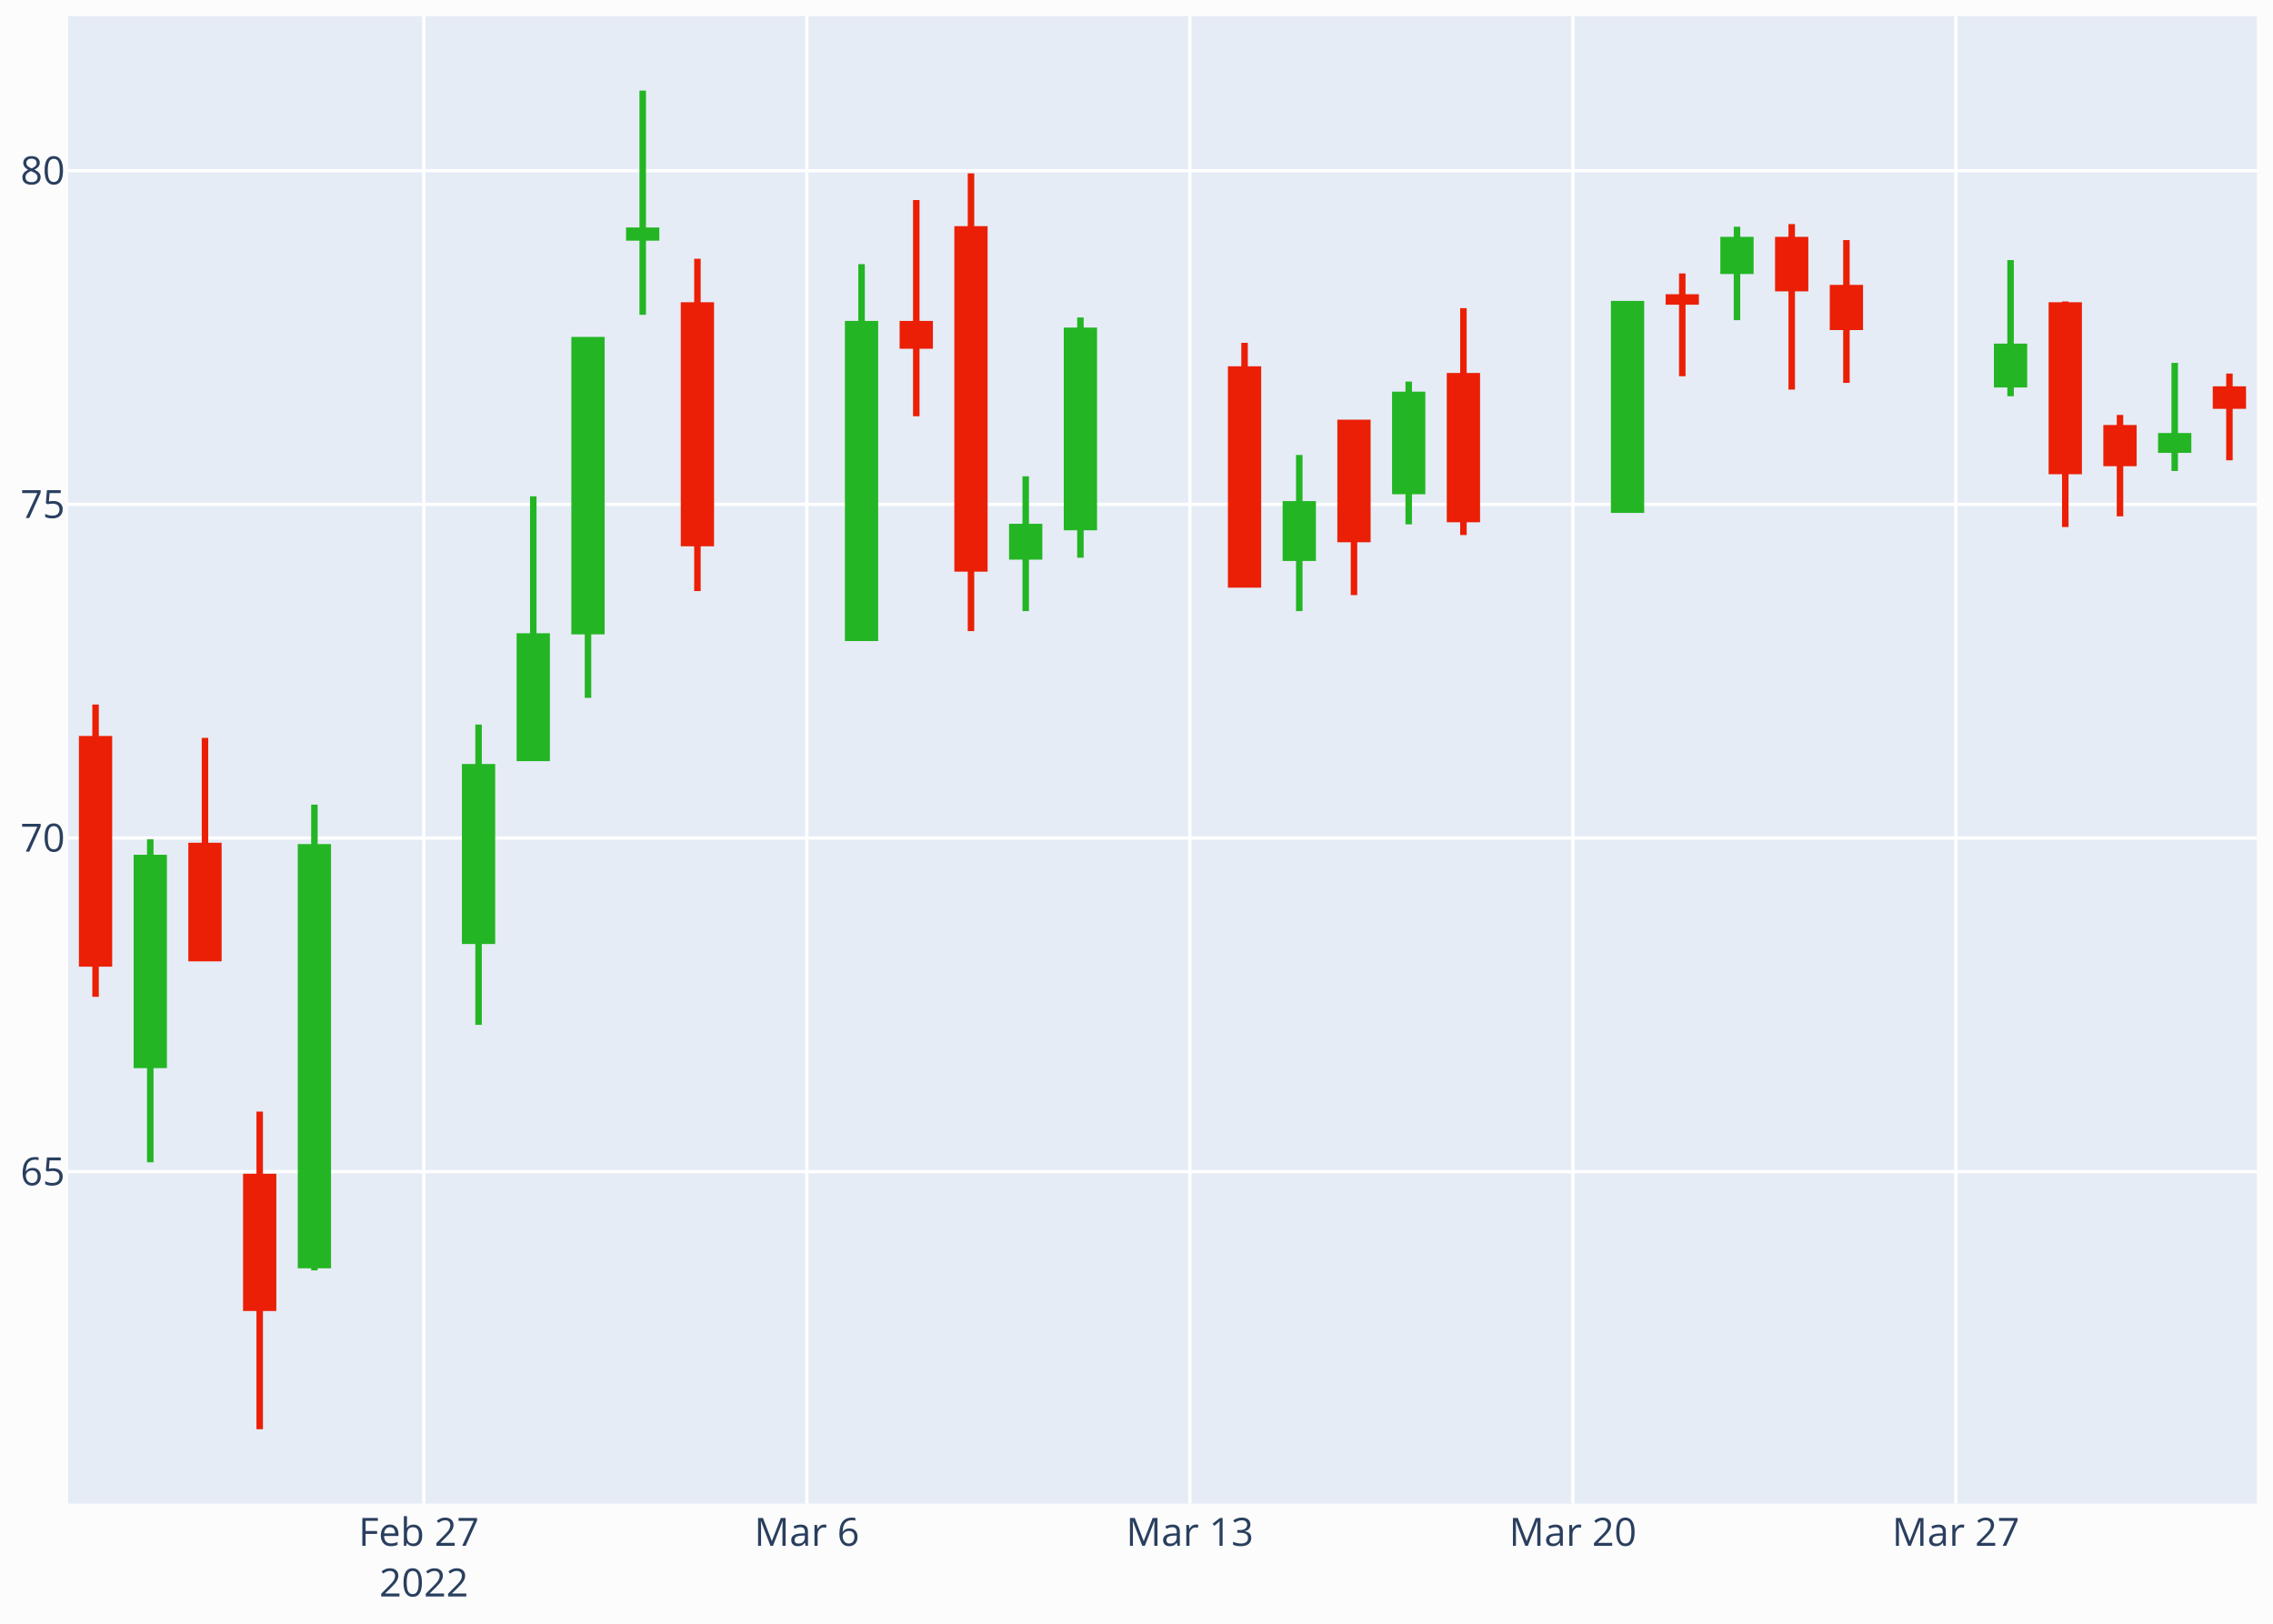
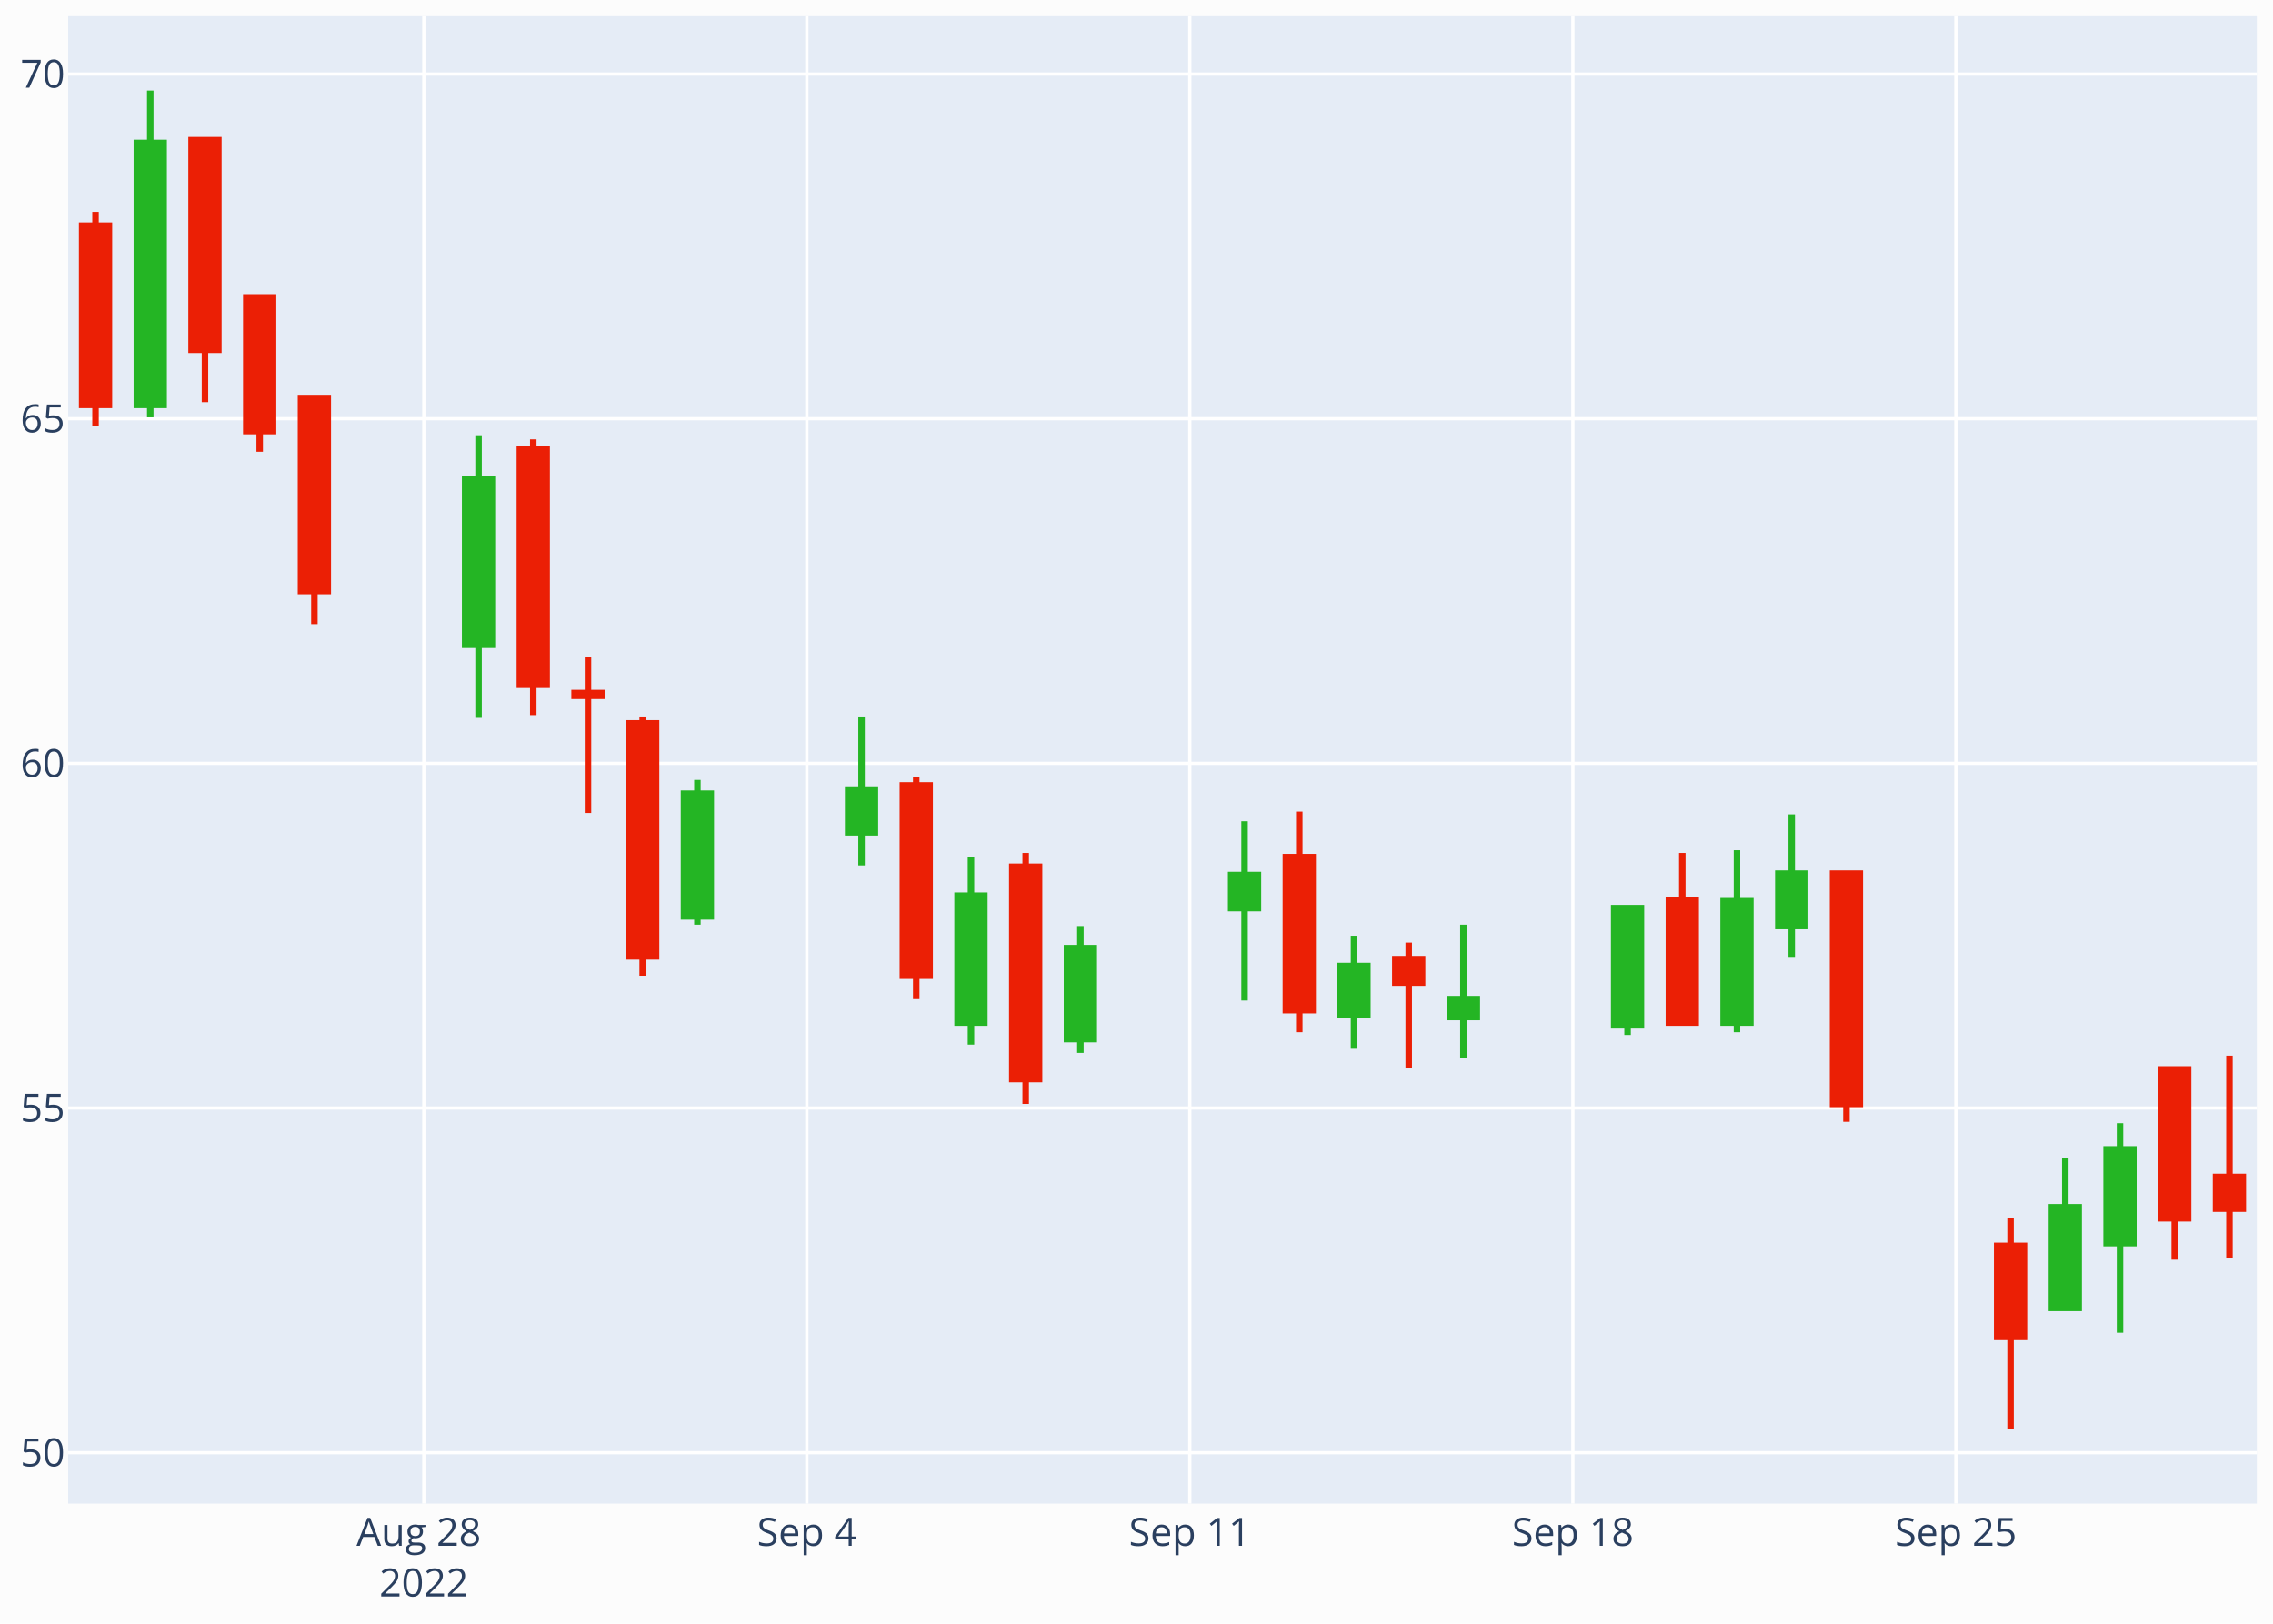
<svg xmlns="http://www.w3.org/2000/svg" class="main-svg" width="700" height="500" style="" viewBox="0 0 700 500">
  <rect x="0" y="0" width="700" height="500" style="fill: rgb(252, 252, 252); fill-opacity: 1;" />
-   <defs id="defs-a38c61">
+   <defs id="defs-c17f67">
    <g class="clips">
-       <clipPath id="clipa38c61xyplot" class="plotclip">
+       <clipPath id="clipc17f67xyplot" class="plotclip">
        <rect width="674" height="458" />
      </clipPath>
-       <clipPath class="axesclip" id="clipa38c61x">
+       <clipPath class="axesclip" id="clipc17f67x">
        <rect x="21" y="0" width="674" height="500" />
      </clipPath>
-       <clipPath class="axesclip" id="clipa38c61y">
+       <clipPath class="axesclip" id="clipc17f67y">
        <rect x="0" y="5" width="700" height="458" />
      </clipPath>
-       <clipPath class="axesclip" id="clipa38c61xy">
+       <clipPath class="axesclip" id="clipc17f67xy">
        <rect x="21" y="5" width="674" height="458" />
      </clipPath>
    </g>
    <g class="gradients" />
    <g class="patterns" />
  </defs>
  <g class="bglayer">
    <rect class="bg" x="21" y="5" width="674" height="458" style="fill: rgb(229, 236, 246); fill-opacity: 1; stroke-width: 0;" />
  </g>
  <g class="layer-below">
    <g class="imagelayer" />
    <g class="shapelayer" />
  </g>
  <g class="cartesianlayer">
    <g class="subplot xy">
      <g class="layer-subplot">
        <g class="shapelayer" />
        <g class="imagelayer" />
      </g>
      <g class="minor-gridlayer">
        <g class="x" />
        <g class="y" />
      </g>
      <g class="gridlayer">
        <g class="x">
          <path class="xgrid crisp" transform="translate(130.53,0)" d="M0,5v458" style="stroke: rgb(255, 255, 255); stroke-opacity: 1; stroke-width: 1px;" />
          <path class="xgrid crisp" transform="translate(248.48,0)" d="M0,5v458" style="stroke: rgb(255, 255, 255); stroke-opacity: 1; stroke-width: 1px;" />
-           <path class="xgrid crisp" transform="translate(366.43,0)" d="M0,5v458" style="stroke: rgb(255, 255, 255); stroke-opacity: 1; stroke-width: 1px;" />
+           <path class="xgrid crisp" transform="translate(366.42,0)" d="M0,5v458" style="stroke: rgb(255, 255, 255); stroke-opacity: 1; stroke-width: 1px;" />
          <path class="xgrid crisp" transform="translate(484.38,0)" d="M0,5v458" style="stroke: rgb(255, 255, 255); stroke-opacity: 1; stroke-width: 1px;" />
          <path class="xgrid crisp" transform="translate(602.33,0)" d="M0,5v458" style="stroke: rgb(255, 255, 255); stroke-opacity: 1; stroke-width: 1px;" />
        </g>
        <g class="y">
-           <path class="ygrid crisp" transform="translate(0,360.78)" d="M21,0h674" style="stroke: rgb(255, 255, 255); stroke-opacity: 1; stroke-width: 1px;" />
-           <path class="ygrid crisp" transform="translate(0,258.04)" d="M21,0h674" style="stroke: rgb(255, 255, 255); stroke-opacity: 1; stroke-width: 1px;" />
-           <path class="ygrid crisp" transform="translate(0,155.3)" d="M21,0h674" style="stroke: rgb(255, 255, 255); stroke-opacity: 1; stroke-width: 1px;" />
-           <path class="ygrid crisp" transform="translate(0,52.56)" d="M21,0h674" style="stroke: rgb(255, 255, 255); stroke-opacity: 1; stroke-width: 1px;" />
+           <path class="ygrid crisp" transform="translate(0,447.32)" d="M21,0h674" style="stroke: rgb(255, 255, 255); stroke-opacity: 1; stroke-width: 1px;" />
+           <path class="ygrid crisp" transform="translate(0,341.19)" d="M21,0h674" style="stroke: rgb(255, 255, 255); stroke-opacity: 1; stroke-width: 1px;" />
+           <path class="ygrid crisp" transform="translate(0,235.06)" d="M21,0h674" style="stroke: rgb(255, 255, 255); stroke-opacity: 1; stroke-width: 1px;" />
+           <path class="ygrid crisp" transform="translate(0,128.93)" d="M21,0h674" style="stroke: rgb(255, 255, 255); stroke-opacity: 1; stroke-width: 1px;" />
+           <path class="ygrid crisp" transform="translate(0,22.81)" d="M21,0h674" style="stroke: rgb(255, 255, 255); stroke-opacity: 1; stroke-width: 1px;" />
        </g>
      </g>
      <g class="zerolinelayer" />
      <path class="xlines-below" />
      <path class="ylines-below" />
      <g class="overlines-below" />
      <g class="xaxislayer-below" />
      <g class="yaxislayer-below" />
      <g class="overaxes-below" />
-       <g class="plot" transform="translate(21,5)" clip-path="url(#clipa38c61xyplot)">
+       <g class="plot" transform="translate(21,5)" clip-path="url(#clipc17f67xyplot)">
        <g class="boxlayer mlayer">
          <g class="trace boxes" style="opacity: 1;">
-             <path class="box" d="M4.3,290.67H12.55M4.3,291.67H12.55V222.63H4.3ZM8.43,291.67V301.95M8.43,222.63V211.94" style="vector-effect: non-scaling-stroke; stroke-width: 2px; stroke: rgb(235, 31, 5); stroke-opacity: 1; fill: rgb(235, 31, 5); fill-opacity: 1; opacity: 1;" />
-             <path class="box" d="M21.15,260.21H29.4M21.15,322.91H29.4V259.21H21.15ZM25.28,322.91V352.91M25.28,259.21V253.45" style="vector-effect: non-scaling-stroke; stroke-width: 2px; stroke: rgb(36, 181, 36); stroke-opacity: 1; fill: rgb(36, 181, 36); fill-opacity: 1; opacity: 1;" />
-             <path class="box" d="M38,289.03H46.25M38,290.03H46.25V255.51H38ZM42.13,290.03V290.03M42.13,255.51V222.22" style="vector-effect: non-scaling-stroke; stroke-width: 2px; stroke: rgb(235, 31, 5); stroke-opacity: 1; fill: rgb(235, 31, 5); fill-opacity: 1; opacity: 1;" />
-             <path class="box" d="M54.85,396.7H63.1M54.85,397.7H63.1V357.43H54.85ZM58.98,397.7V435.1M58.98,357.43V337.29" style="vector-effect: non-scaling-stroke; stroke-width: 2px; stroke: rgb(235, 31, 5); stroke-opacity: 1; fill: rgb(235, 31, 5); fill-opacity: 1; opacity: 1;" />
-             <path class="box" d="M71.7,256.92H79.95M71.7,384.55H79.95V255.92H71.7ZM75.83,384.55V386.19M75.83,255.92V242.77" style="vector-effect: non-scaling-stroke; stroke-width: 2px; stroke: rgb(36, 181, 36); stroke-opacity: 1; fill: rgb(36, 181, 36); fill-opacity: 1; opacity: 1;" />
-             <path class="box" d="M122.25,232.26H130.5M122.25,284.69H130.5V231.26H122.25ZM126.38,284.69V310.58M126.38,231.26V218.11" style="vector-effect: non-scaling-stroke; stroke-width: 2px; stroke: rgb(36, 181, 36); stroke-opacity: 1; fill: rgb(36, 181, 36); fill-opacity: 1; opacity: 1;" />
-             <path class="box" d="M139.1,191.99H147.35M139.1,228.38H147.35V190.99H139.1ZM143.23,228.38V228.38M143.23,190.99V147.83" style="vector-effect: non-scaling-stroke; stroke-width: 2px; stroke: rgb(36, 181, 36); stroke-opacity: 1; fill: rgb(36, 181, 36); fill-opacity: 1; opacity: 1;" />
-             <path class="box" d="M155.95,100.75H164.2M155.95,189.34H164.2V99.75H155.95ZM160.08,189.34V209.89M160.08,99.75V99.75" style="vector-effect: non-scaling-stroke; stroke-width: 2px; stroke: rgb(36, 181, 36); stroke-opacity: 1; fill: rgb(36, 181, 36); fill-opacity: 1; opacity: 1;" />
-             <path class="box" d="M172.8,67.05H181.05M172.8,68.11H181.05V66.05H172.8ZM176.93,68.11V91.94M176.93,66.05V22.9" style="vector-effect: non-scaling-stroke; stroke-width: 2px; stroke: rgb(36, 181, 36); stroke-opacity: 1; fill: rgb(36, 181, 36); fill-opacity: 1; opacity: 1;" />
-             <path class="box" d="M189.65,161.22H197.9M189.65,162.22H197.9V89.07H189.65ZM193.78,162.22V177.01M193.78,89.07V74.68" style="vector-effect: non-scaling-stroke; stroke-width: 2px; stroke: rgb(235, 31, 5); stroke-opacity: 1; fill: rgb(235, 31, 5); fill-opacity: 1; opacity: 1;" />
-             <path class="box" d="M240.2,95.82H248.45M240.2,191.4H248.45V94.82H240.2ZM244.33,191.4V191.4M244.33,94.82V76.33" style="vector-effect: non-scaling-stroke; stroke-width: 2px; stroke: rgb(36, 181, 36); stroke-opacity: 1; fill: rgb(36, 181, 36); fill-opacity: 1; opacity: 1;" />
-             <path class="box" d="M257.05,100.39H265.3M257.05,101.39H265.3V94.82H257.05ZM261.18,101.39V123.18M261.18,94.82V56.6" style="vector-effect: non-scaling-stroke; stroke-width: 2px; stroke: rgb(235, 31, 5); stroke-opacity: 1; fill: rgb(235, 31, 5); fill-opacity: 1; opacity: 1;" />
-             <path class="box" d="M273.9,169.03H282.15M273.9,170.03H282.15V65.64H273.9ZM278.03,170.03V189.34M278.03,65.64V48.38" style="vector-effect: non-scaling-stroke; stroke-width: 2px; stroke: rgb(235, 31, 5); stroke-opacity: 1; fill: rgb(235, 31, 5); fill-opacity: 1; opacity: 1;" />
-             <path class="box" d="M290.75,158.29H299M290.75,166.33H299V157.29H290.75ZM294.88,166.33V183.18M294.88,157.29V141.67" style="vector-effect: non-scaling-stroke; stroke-width: 2px; stroke: rgb(36, 181, 36); stroke-opacity: 1; fill: rgb(36, 181, 36); fill-opacity: 1; opacity: 1;" />
-             <path class="box" d="M307.6,97.87H315.85M307.6,157.29H315.85V96.87H307.6ZM311.73,157.29V166.74M311.73,96.87V92.76" style="vector-effect: non-scaling-stroke; stroke-width: 2px; stroke: rgb(36, 181, 36); stroke-opacity: 1; fill: rgb(36, 181, 36); fill-opacity: 1; opacity: 1;" />
-             <path class="box" d="M358.15,173.96H366.4M358.15,174.96H366.4V108.79H358.15ZM362.28,174.96V174.96M362.28,108.79V100.57" style="vector-effect: non-scaling-stroke; stroke-width: 2px; stroke: rgb(235, 31, 5); stroke-opacity: 1; fill: rgb(235, 31, 5); fill-opacity: 1; opacity: 1;" />
-             <path class="box" d="M375,151.3H383.25M375,166.74H383.25V150.3H375ZM379.13,166.74V183.18M379.13,150.3V135.09" style="vector-effect: non-scaling-stroke; stroke-width: 2px; stroke: rgb(36, 181, 36); stroke-opacity: 1; fill: rgb(36, 181, 36); fill-opacity: 1; opacity: 1;" />
-             <path class="box" d="M391.85,159.98H400.1M391.85,160.98H400.1V125.23H391.85ZM395.98,160.98V178.25M395.98,125.23V124.82" style="vector-effect: non-scaling-stroke; stroke-width: 2px; stroke: rgb(235, 31, 5); stroke-opacity: 1; fill: rgb(235, 31, 5); fill-opacity: 1; opacity: 1;" />
-             <path class="box" d="M408.7,117.6H416.95M408.7,146.19H416.95V116.6H408.7ZM412.83,146.19V156.46M412.83,116.6V112.49" style="vector-effect: non-scaling-stroke; stroke-width: 2px; stroke: rgb(36, 181, 36); stroke-opacity: 1; fill: rgb(36, 181, 36); fill-opacity: 1; opacity: 1;" />
-             <path class="box" d="M425.55,153.82H433.8M425.55,154.82H433.8V110.85H425.55ZM429.68,154.82V159.75M429.68,110.85V89.89" style="vector-effect: non-scaling-stroke; stroke-width: 2px; stroke: rgb(235, 31, 5); stroke-opacity: 1; fill: rgb(235, 31, 5); fill-opacity: 1; opacity: 1;" />
-             <path class="box" d="M476.1,89.65H484.35M476.1,151.94H484.35V88.65H476.1ZM480.23,151.94V152.35M480.23,88.65V88.65" style="vector-effect: non-scaling-stroke; stroke-width: 2px; stroke: rgb(36, 181, 36); stroke-opacity: 1; fill: rgb(36, 181, 36); fill-opacity: 1; opacity: 1;" />
-             <path class="box" d="M492.95,87.6H501.2M492.95,87.83H501.2V86.6H492.95ZM497.08,87.83V110.85M497.08,86.6V79.2" style="vector-effect: non-scaling-stroke; stroke-width: 2px; stroke: rgb(235, 31, 5); stroke-opacity: 1; fill: rgb(235, 31, 5); fill-opacity: 1; opacity: 1;" />
-             <path class="box" d="M509.8,69.93H518.05M509.8,78.38H518.05V68.93H509.8ZM513.93,78.38V93.59M513.93,68.93V64.82" style="vector-effect: non-scaling-stroke; stroke-width: 2px; stroke: rgb(36, 181, 36); stroke-opacity: 1; fill: rgb(36, 181, 36); fill-opacity: 1; opacity: 1;" />
-             <path class="box" d="M526.65,82.72H534.9M526.65,83.72H534.9V68.93H526.65ZM530.78,83.72V114.96M530.78,68.93V64" style="vector-effect: non-scaling-stroke; stroke-width: 2px; stroke: rgb(235, 31, 5); stroke-opacity: 1; fill: rgb(235, 31, 5); fill-opacity: 1; opacity: 1;" />
-             <path class="box" d="M543.5,94.64H551.75M543.5,95.64H551.75V83.72H543.5ZM547.63,95.64V112.9M547.63,83.72V68.93" style="vector-effect: non-scaling-stroke; stroke-width: 2px; stroke: rgb(235, 31, 5); stroke-opacity: 1; fill: rgb(235, 31, 5); fill-opacity: 1; opacity: 1;" />
-             <path class="box" d="M594.05,102.81H602.3M594.05,113.31H602.3V101.81H594.05ZM598.18,113.31V117.01M598.18,101.81V75.09" style="vector-effect: non-scaling-stroke; stroke-width: 2px; stroke: rgb(36, 181, 36); stroke-opacity: 1; fill: rgb(36, 181, 36); fill-opacity: 1; opacity: 1;" />
-             <path class="box" d="M610.9,139.03H619.15M610.9,140.03H619.15V89.07H610.9ZM615.03,140.03V157.29M615.03,89.07V87.83" style="vector-effect: non-scaling-stroke; stroke-width: 2px; stroke: rgb(235, 31, 5); stroke-opacity: 1; fill: rgb(235, 31, 5); fill-opacity: 1; opacity: 1;" />
-             <path class="box" d="M627.75,136.56H636M627.75,137.56H636V126.87H627.75ZM631.88,137.56V154M631.88,126.87V122.77" style="vector-effect: non-scaling-stroke; stroke-width: 2px; stroke: rgb(235, 31, 5); stroke-opacity: 1; fill: rgb(235, 31, 5); fill-opacity: 1; opacity: 1;" />
-             <path class="box" d="M644.6,130.34H652.85M644.6,133.45H652.85V129.34H644.6ZM648.73,133.45V140.03M648.73,129.34V106.74" style="vector-effect: non-scaling-stroke; stroke-width: 2px; stroke: rgb(36, 181, 36); stroke-opacity: 1; fill: rgb(36, 181, 36); fill-opacity: 1; opacity: 1;" />
-             <path class="box" d="M661.45,118.89H669.7M661.45,119.89H669.7V114.96H661.45ZM665.58,119.89V136.74M665.58,114.96V110.03" style="vector-effect: non-scaling-stroke; stroke-width: 2px; stroke: rgb(235, 31, 5); stroke-opacity: 1; fill: rgb(235, 31, 5); fill-opacity: 1; opacity: 1;" />
+             <path class="box" d="M4.3,118.69H12.55M4.3,119.69H12.55V64.5H4.3ZM8.42,119.69V126.06M8.42,64.5V60.26" style="vector-effect: non-scaling-stroke; stroke-width: 2px; stroke: rgb(235, 31, 5); stroke-opacity: 1; fill: rgb(235, 31, 5); fill-opacity: 1; opacity: 1;" />
+             <path class="box" d="M21.15,40.03H29.4M21.15,119.69H29.4V39.03H21.15ZM25.28,119.69V123.51M25.28,39.03V22.9" style="vector-effect: non-scaling-stroke; stroke-width: 2px; stroke: rgb(36, 181, 36); stroke-opacity: 1; fill: rgb(36, 181, 36); fill-opacity: 1; opacity: 1;" />
+             <path class="box" d="M38,101.71H46.25M38,102.71H46.25V38.18H38ZM42.13,102.71V118.84M42.13,38.18V38.18" style="vector-effect: non-scaling-stroke; stroke-width: 2px; stroke: rgb(235, 31, 5); stroke-opacity: 1; fill: rgb(235, 31, 5); fill-opacity: 1; opacity: 1;" />
+             <path class="box" d="M54.85,126.75H63.1M54.85,127.75H63.1V86.58H54.85ZM58.98,127.75V134.12M58.98,86.58V85.73" style="vector-effect: non-scaling-stroke; stroke-width: 2px; stroke: rgb(235, 31, 5); stroke-opacity: 1; fill: rgb(235, 31, 5); fill-opacity: 1; opacity: 1;" />
+             <path class="box" d="M71.7,176H79.95M71.7,177H79.95V117.57H71.7ZM75.83,177V187.19M75.83,117.57V117.57" style="vector-effect: non-scaling-stroke; stroke-width: 2px; stroke: rgb(235, 31, 5); stroke-opacity: 1; fill: rgb(235, 31, 5); fill-opacity: 1; opacity: 1;" />
+             <path class="box" d="M122.25,143.61H130.5M122.25,193.55H130.5V142.61H122.25ZM126.38,193.55V216.05M126.38,142.61V129.03" style="vector-effect: non-scaling-stroke; stroke-width: 2px; stroke: rgb(36, 181, 36); stroke-opacity: 1; fill: rgb(36, 181, 36); fill-opacity: 1; opacity: 1;" />
+             <path class="box" d="M139.1,204.86H147.35M139.1,205.86H147.35V133.27H139.1ZM143.23,205.86V215.2M143.23,133.27V130.3" style="vector-effect: non-scaling-stroke; stroke-width: 2px; stroke: rgb(235, 31, 5); stroke-opacity: 1; fill: rgb(235, 31, 5); fill-opacity: 1; opacity: 1;" />
+             <path class="box" d="M155.95,209.26H164.2M155.95,209.26H164.2V208.41H155.95ZM160.08,209.26V245.34M160.08,208.41V197.37" style="vector-effect: non-scaling-stroke; stroke-width: 2px; stroke: rgb(235, 31, 5); stroke-opacity: 1; fill: rgb(235, 31, 5); fill-opacity: 1; opacity: 1;" />
+             <path class="box" d="M172.8,288.49H181.05M172.8,289.49H181.05V217.75H172.8ZM176.92,289.49V295.44M176.92,217.75V215.63" style="vector-effect: non-scaling-stroke; stroke-width: 2px; stroke: rgb(235, 31, 5); stroke-opacity: 1; fill: rgb(235, 31, 5); fill-opacity: 1; opacity: 1;" />
+             <path class="box" d="M189.65,240.4H197.9M189.65,277.18H197.9V239.4H189.65ZM193.78,277.18V279.73M193.78,239.4V235.16" style="vector-effect: non-scaling-stroke; stroke-width: 2px; stroke: rgb(36, 181, 36); stroke-opacity: 1; fill: rgb(36, 181, 36); fill-opacity: 1; opacity: 1;" />
+             <path class="box" d="M240.2,239.13H248.45M240.2,251.29H248.45V238.13H240.2ZM244.33,251.29V261.48M244.33,238.13V215.63" style="vector-effect: non-scaling-stroke; stroke-width: 2px; stroke: rgb(36, 181, 36); stroke-opacity: 1; fill: rgb(36, 181, 36); fill-opacity: 1; opacity: 1;" />
+             <path class="box" d="M257.05,294.44H265.3M257.05,295.44H265.3V236.85H257.05ZM261.17,295.44V302.65M261.17,236.85V234.31" style="vector-effect: non-scaling-stroke; stroke-width: 2px; stroke: rgb(235, 31, 5); stroke-opacity: 1; fill: rgb(235, 31, 5); fill-opacity: 1; opacity: 1;" />
+             <path class="box" d="M273.9,271.81H282.15M273.9,309.87H282.15V270.81H273.9ZM278.03,309.87V316.66M278.03,270.81V258.93" style="vector-effect: non-scaling-stroke; stroke-width: 2px; stroke: rgb(36, 181, 36); stroke-opacity: 1; fill: rgb(36, 181, 36); fill-opacity: 1; opacity: 1;" />
+             <path class="box" d="M290.75,326.27H299M290.75,327.27H299V261.9H290.75ZM294.88,327.27V334.92M294.88,261.9V257.65" style="vector-effect: non-scaling-stroke; stroke-width: 2px; stroke: rgb(235, 31, 5); stroke-opacity: 1; fill: rgb(235, 31, 5); fill-opacity: 1; opacity: 1;" />
+             <path class="box" d="M307.6,287.95H315.85M307.6,314.96H315.85V286.95H307.6ZM311.73,314.96V319.21M311.73,286.95V280.15" style="vector-effect: non-scaling-stroke; stroke-width: 2px; stroke: rgb(36, 181, 36); stroke-opacity: 1; fill: rgb(36, 181, 36); fill-opacity: 1; opacity: 1;" />
+             <path class="box" d="M358.15,265.45H366.4M358.15,274.63H366.4V264.45H358.15ZM362.28,274.63V303.08M362.28,264.45V247.89" style="vector-effect: non-scaling-stroke; stroke-width: 2px; stroke: rgb(36, 181, 36); stroke-opacity: 1; fill: rgb(36, 181, 36); fill-opacity: 1; opacity: 1;" />
+             <path class="box" d="M375,305.05H383.25M375,306.05H383.25V258.93H375ZM379.13,306.05V312.84M379.13,258.93V244.92" style="vector-effect: non-scaling-stroke; stroke-width: 2px; stroke: rgb(235, 31, 5); stroke-opacity: 1; fill: rgb(235, 31, 5); fill-opacity: 1; opacity: 1;" />
+             <path class="box" d="M391.85,293.46H400.1M391.85,307.32H400.1V292.46H391.85ZM395.98,307.32V317.94M395.98,292.46V283.13" style="vector-effect: non-scaling-stroke; stroke-width: 2px; stroke: rgb(36, 181, 36); stroke-opacity: 1; fill: rgb(36, 181, 36); fill-opacity: 1; opacity: 1;" />
+             <path class="box" d="M408.7,296.56H416.95M408.7,297.56H416.95V290.34H408.7ZM412.83,297.56V323.88M412.83,290.34V285.25" style="vector-effect: non-scaling-stroke; stroke-width: 2px; stroke: rgb(235, 31, 5); stroke-opacity: 1; fill: rgb(235, 31, 5); fill-opacity: 1; opacity: 1;" />
+             <path class="box" d="M425.55,303.65H433.8M425.55,308.17H433.8V302.65H425.55ZM429.67,308.17V320.91M429.67,302.65V279.73" style="vector-effect: non-scaling-stroke; stroke-width: 2px; stroke: rgb(36, 181, 36); stroke-opacity: 1; fill: rgb(36, 181, 36); fill-opacity: 1; opacity: 1;" />
+             <path class="box" d="M476.1,275.63H484.35M476.1,310.72H484.35V274.63H476.1ZM480.23,310.72V313.69M480.23,274.63V274.63" style="vector-effect: non-scaling-stroke; stroke-width: 2px; stroke: rgb(36, 181, 36); stroke-opacity: 1; fill: rgb(36, 181, 36); fill-opacity: 1; opacity: 1;" />
+             <path class="box" d="M492.95,308.87H501.2M492.95,309.87H501.2V272.09H492.95ZM497.08,309.87V309.87M497.08,272.09V257.65" style="vector-effect: non-scaling-stroke; stroke-width: 2px; stroke: rgb(235, 31, 5); stroke-opacity: 1; fill: rgb(235, 31, 5); fill-opacity: 1; opacity: 1;" />
+             <path class="box" d="M509.8,273.51H518.05M509.8,309.87H518.05V272.51H509.8ZM513.92,309.87V312.84M513.92,272.51V256.81" style="vector-effect: non-scaling-stroke; stroke-width: 2px; stroke: rgb(36, 181, 36); stroke-opacity: 1; fill: rgb(36, 181, 36); fill-opacity: 1; opacity: 1;" />
+             <path class="box" d="M526.65,265.02H534.9M526.65,280.15H534.9V264.02H526.65ZM530.78,280.15V289.92M530.78,264.02V245.77" style="vector-effect: non-scaling-stroke; stroke-width: 2px; stroke: rgb(36, 181, 36); stroke-opacity: 1; fill: rgb(36, 181, 36); fill-opacity: 1; opacity: 1;" />
+             <path class="box" d="M543.5,333.92H551.75M543.5,334.92H551.75V264.02H543.5ZM547.63,334.92V340.43M547.63,264.02V264.02" style="vector-effect: non-scaling-stroke; stroke-width: 2px; stroke: rgb(235, 31, 5); stroke-opacity: 1; fill: rgb(235, 31, 5); fill-opacity: 1; opacity: 1;" />
+             <path class="box" d="M594.05,405.66H602.3M594.05,406.66H602.3V378.64H594.05ZM598.17,406.66V435.1M598.17,378.64V370.15" style="vector-effect: non-scaling-stroke; stroke-width: 2px; stroke: rgb(235, 31, 5); stroke-opacity: 1; fill: rgb(235, 31, 5); fill-opacity: 1; opacity: 1;" />
+             <path class="box" d="M610.9,367.75H619.15M610.9,397.74H619.15V366.75H610.9ZM615.03,397.74V397.74M615.03,366.75V351.47" style="vector-effect: non-scaling-stroke; stroke-width: 2px; stroke: rgb(36, 181, 36); stroke-opacity: 1; fill: rgb(36, 181, 36); fill-opacity: 1; opacity: 1;" />
+             <path class="box" d="M627.75,349.92H636M627.75,377.79H636V348.92H627.75ZM631.88,377.79V405.38M631.88,348.92V340.86" style="vector-effect: non-scaling-stroke; stroke-width: 2px; stroke: rgb(36, 181, 36); stroke-opacity: 1; fill: rgb(36, 181, 36); fill-opacity: 1; opacity: 1;" />
+             <path class="box" d="M644.6,369.15H652.85M644.6,370.15H652.85V324.3H644.6ZM648.73,370.15V382.89M648.73,324.3V324.3" style="vector-effect: non-scaling-stroke; stroke-width: 2px; stroke: rgb(235, 31, 5); stroke-opacity: 1; fill: rgb(235, 31, 5); fill-opacity: 1; opacity: 1;" />
+             <path class="box" d="M661.45,366.18H669.7M661.45,367.18H669.7V357.41H661.45ZM665.58,367.18V382.46M665.58,357.41V320.06" style="vector-effect: non-scaling-stroke; stroke-width: 2px; stroke: rgb(235, 31, 5); stroke-opacity: 1; fill: rgb(235, 31, 5); fill-opacity: 1; opacity: 1;" />
          </g>
        </g>
      </g>
      <g class="overplot" />
      <path class="xlines-above crisp" d="M0,0" style="fill: none;" />
      <path class="ylines-above crisp" d="M0,0" style="fill: none;" />
      <g class="overlines-above" />
      <g class="xaxislayer-above">
        <g class="xtick">
          <text text-anchor="middle" x="0" y="476" transform="translate(130.53,0)" style="font-family: 'Open Sans', verdana, arial, sans-serif; font-size: 12px; fill: rgb(42, 63, 95); fill-opacity: 1; white-space: pre; opacity: 1;">
-             <tspan class="line" dy="0em" x="0" y="476">Feb 27</tspan>
+             <tspan class="line" dy="0em" x="0" y="476">Aug 28</tspan>
            <tspan class="line" dy="1.3em" x="0" y="476">2022</tspan>
          </text>
        </g>
        <g class="xtick">
-           <text text-anchor="middle" x="0" y="476" style="font-family: 'Open Sans', verdana, arial, sans-serif; font-size: 12px; fill: rgb(42, 63, 95); fill-opacity: 1; white-space: pre; opacity: 1;" transform="translate(248.48,0)">Mar 6</text>
+           <text text-anchor="middle" x="0" y="476" style="font-family: 'Open Sans', verdana, arial, sans-serif; font-size: 12px; fill: rgb(42, 63, 95); fill-opacity: 1; white-space: pre; opacity: 1;" transform="translate(248.48,0)">Sep 4</text>
        </g>
        <g class="xtick">
-           <text text-anchor="middle" x="0" y="476" style="font-family: 'Open Sans', verdana, arial, sans-serif; font-size: 12px; fill: rgb(42, 63, 95); fill-opacity: 1; white-space: pre; opacity: 1;" transform="translate(366.43,0)">Mar 13</text>
+           <text text-anchor="middle" x="0" y="476" style="font-family: 'Open Sans', verdana, arial, sans-serif; font-size: 12px; fill: rgb(42, 63, 95); fill-opacity: 1; white-space: pre; opacity: 1;" transform="translate(366.42,0)">Sep 11</text>
        </g>
        <g class="xtick">
-           <text text-anchor="middle" x="0" y="476" style="font-family: 'Open Sans', verdana, arial, sans-serif; font-size: 12px; fill: rgb(42, 63, 95); fill-opacity: 1; white-space: pre; opacity: 1;" transform="translate(484.38,0)">Mar 20</text>
+           <text text-anchor="middle" x="0" y="476" style="font-family: 'Open Sans', verdana, arial, sans-serif; font-size: 12px; fill: rgb(42, 63, 95); fill-opacity: 1; white-space: pre; opacity: 1;" transform="translate(484.38,0)">Sep 18</text>
        </g>
        <g class="xtick">
-           <text text-anchor="middle" x="0" y="476" style="font-family: 'Open Sans', verdana, arial, sans-serif; font-size: 12px; fill: rgb(42, 63, 95); fill-opacity: 1; white-space: pre; opacity: 1;" transform="translate(602.33,0)">Mar 27</text>
+           <text text-anchor="middle" x="0" y="476" style="font-family: 'Open Sans', verdana, arial, sans-serif; font-size: 12px; fill: rgb(42, 63, 95); fill-opacity: 1; white-space: pre; opacity: 1;" transform="translate(602.33,0)">Sep 25</text>
        </g>
      </g>
      <g class="yaxislayer-above">
        <g class="ytick">
-           <text text-anchor="end" x="20" y="4.2" transform="translate(0,360.78)" style="font-family: 'Open Sans', verdana, arial, sans-serif; font-size: 12px; fill: rgb(42, 63, 95); fill-opacity: 1; white-space: pre; opacity: 1;">65</text>
+           <text text-anchor="end" x="20" y="4.2" transform="translate(0,447.32)" style="font-family: 'Open Sans', verdana, arial, sans-serif; font-size: 12px; fill: rgb(42, 63, 95); fill-opacity: 1; white-space: pre; opacity: 1;">50</text>
        </g>
        <g class="ytick">
-           <text text-anchor="end" x="20" y="4.2" style="font-family: 'Open Sans', verdana, arial, sans-serif; font-size: 12px; fill: rgb(42, 63, 95); fill-opacity: 1; white-space: pre; opacity: 1;" transform="translate(0,258.04)">70</text>
+           <text text-anchor="end" x="20" y="4.2" style="font-family: 'Open Sans', verdana, arial, sans-serif; font-size: 12px; fill: rgb(42, 63, 95); fill-opacity: 1; white-space: pre; opacity: 1;" transform="translate(0,341.19)">55</text>
        </g>
        <g class="ytick">
-           <text text-anchor="end" x="20" y="4.2" style="font-family: 'Open Sans', verdana, arial, sans-serif; font-size: 12px; fill: rgb(42, 63, 95); fill-opacity: 1; white-space: pre; opacity: 1;" transform="translate(0,155.3)">75</text>
+           <text text-anchor="end" x="20" y="4.2" style="font-family: 'Open Sans', verdana, arial, sans-serif; font-size: 12px; fill: rgb(42, 63, 95); fill-opacity: 1; white-space: pre; opacity: 1;" transform="translate(0,235.06)">60</text>
        </g>
        <g class="ytick">
-           <text text-anchor="end" x="20" y="4.2" style="font-family: 'Open Sans', verdana, arial, sans-serif; font-size: 12px; fill: rgb(42, 63, 95); fill-opacity: 1; white-space: pre; opacity: 1;" transform="translate(0,52.56)">80</text>
+           <text text-anchor="end" x="20" y="4.2" style="font-family: 'Open Sans', verdana, arial, sans-serif; font-size: 12px; fill: rgb(42, 63, 95); fill-opacity: 1; white-space: pre; opacity: 1;" transform="translate(0,128.93)">65</text>
+         </g>
+         <g class="ytick">
+           <text text-anchor="end" x="20" y="4.2" style="font-family: 'Open Sans', verdana, arial, sans-serif; font-size: 12px; fill: rgb(42, 63, 95); fill-opacity: 1; white-space: pre; opacity: 1;" transform="translate(0,22.81)">70</text>
        </g>
      </g>
      <g class="overaxes-above" />
    </g>
  </g>
  <g class="polarlayer" />
  <g class="smithlayer" />
  <g class="ternarylayer" />
  <g class="geolayer" />
  <g class="funnelarealayer" />
  <g class="pielayer" />
  <g class="iciclelayer" />
  <g class="treemaplayer" />
  <g class="sunburstlayer" />
  <g class="glimages" />
-   <defs id="topdefs-a38c61">
+   <defs id="topdefs-c17f67">
    <g class="clips" />
  </defs>
  <g class="layer-above">
    <g class="imagelayer" />
    <g class="shapelayer" />
  </g>
  <g class="infolayer">
    <g class="g-gtitle" />
    <g class="g-xtitle" />
    <g class="g-ytitle" />
  </g>
</svg>
